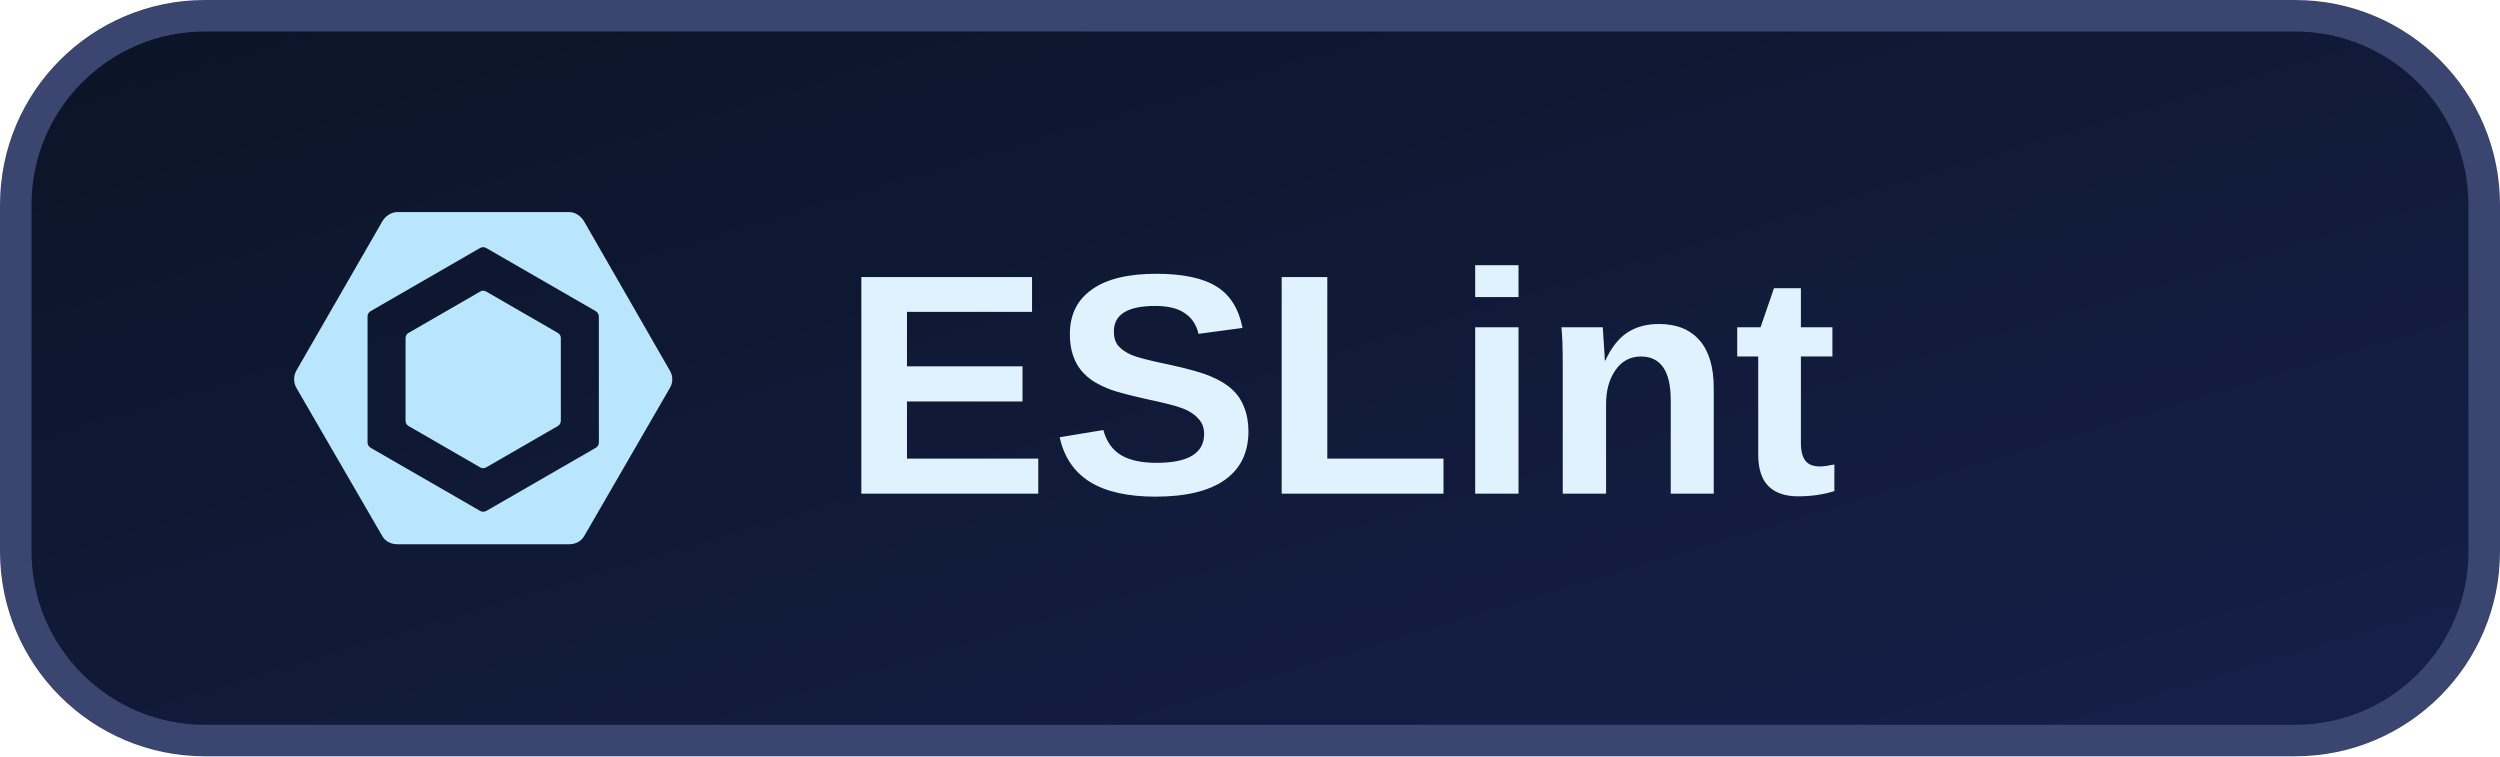
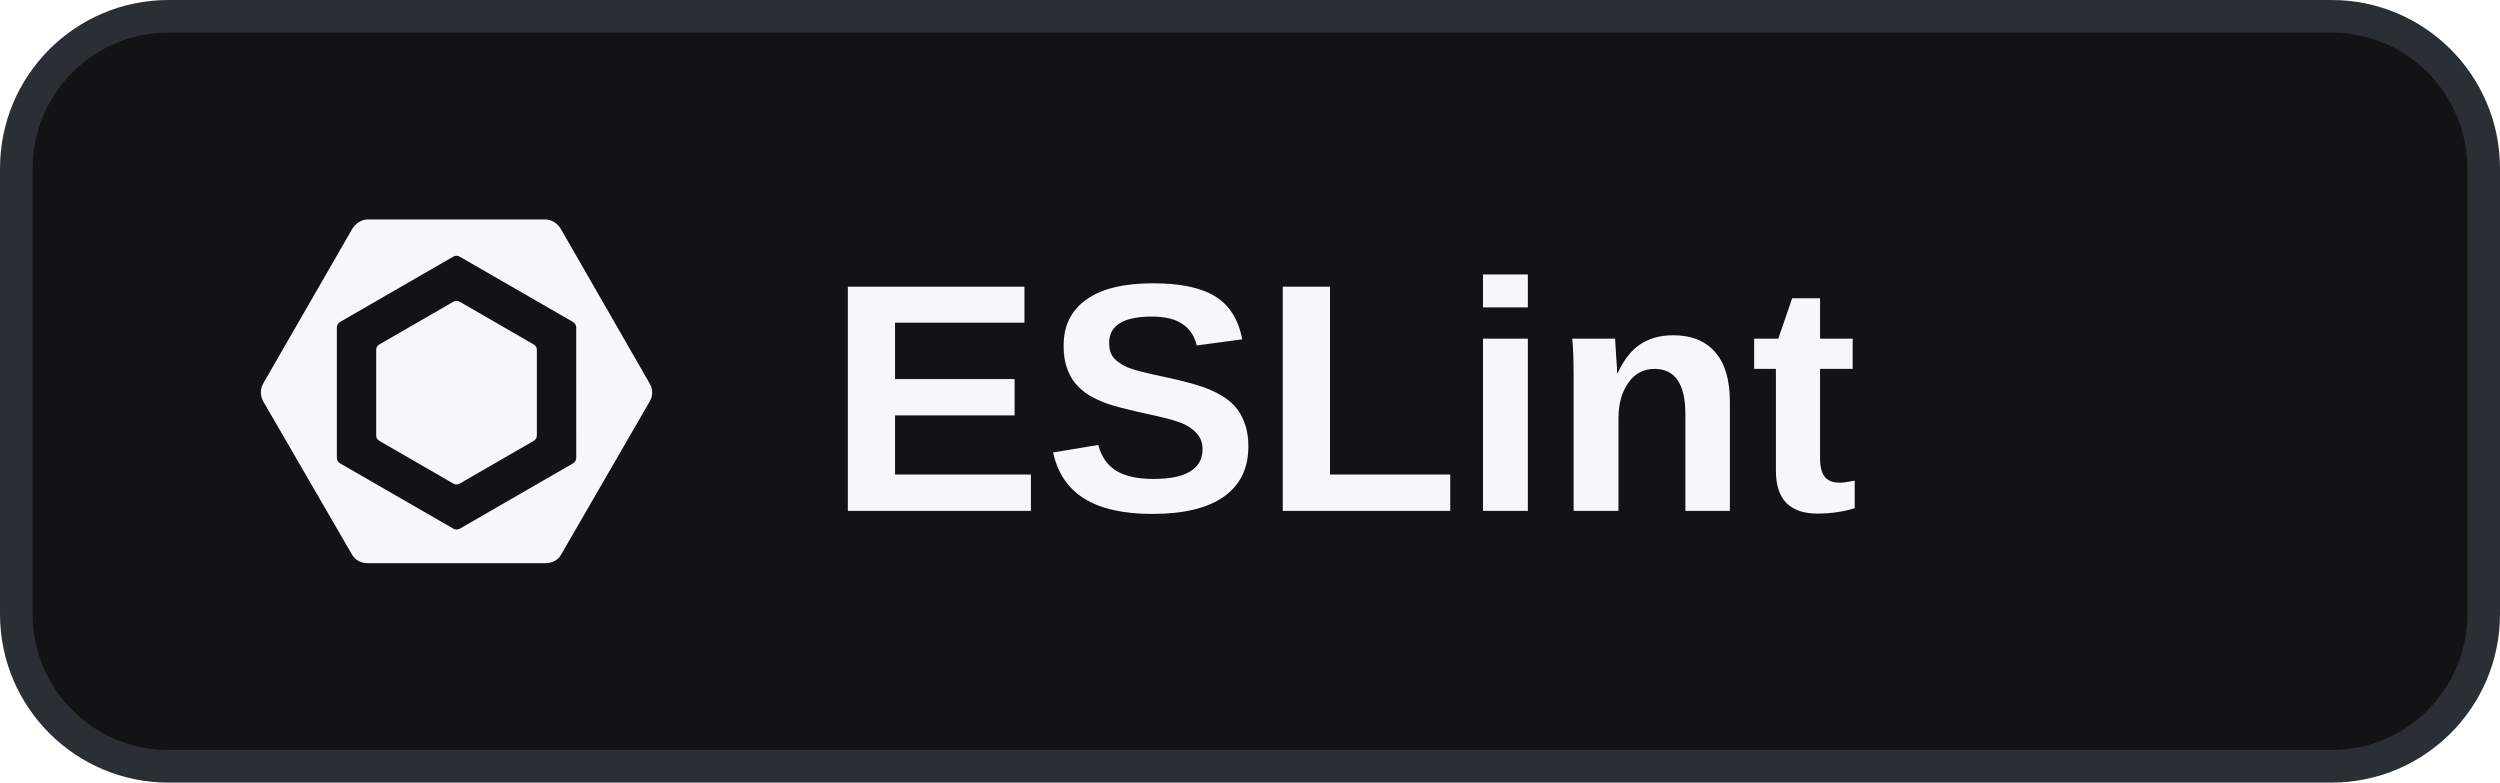
- <svg xmlns="http://www.w3.org/2000/svg" viewBox="0 0 119 36" width="119" height="36" role="img" aria-label="ESLint">
-   <defs>
-     <linearGradient id="b" x1="0" y1="0" x2="1" y2="1">
-       <stop offset="0" stop-color="#0B1426" />
-       <stop offset="1" stop-color="#16204A" />
-     </linearGradient>
-   </defs>
-   <rect x=".75" y=".75" width="117.5" height="34.5" rx="9" fill="url(#b)" stroke="#3A4670" stroke-width="1.5" />
-   <g transform="translate(0,-4)">
-     <g transform="translate(14,13.0) scale(0.75)">
-       <path d="M7.257 9.132L11.816 6.5a.369.369 0 0 1 .368 0l4.559 2.632a.369.369 0 0 1 .184.32v5.263a.37.37 0 0 1-.184.319l-4.559 2.632a.369.369 0 0 1-.368 0l-4.559-2.632a.369.369 0 0 1-.184-.32V9.452a.37.37 0 0 1 .184-.32M23.852 11.53l-5.446-9.475c-.198-.343-.564-.596-.96-.596H6.555c-.396 0-.762.253-.96.596L.149 11.509a1.127 1.127 0 0 0 0 1.117l5.447 9.398c.197.342.563.517.959.517h10.893c.395 0 .76-.17.959-.512l5.446-9.413a1.069 1.069 0 0 0 0-1.086m-4.51 4.556a.4.4 0 0 1-.204.338L12.2 20.426a.395.395 0 0 1-.392 0l-6.943-4.002a.4.4 0 0 1-.205-.338V8.08c0-.14.083-.269.204-.338L11.8 3.74c.12-.07.272-.07.392 0l6.943 4.003a.4.4 0 0 1 .206.338z" fill="#BAE6FD" />
-     </g>
+ <svg xmlns="http://www.w3.org/2000/svg" viewBox="0 0 115 36" width="115" height="36" role="img" aria-label="ESLint">
+   <rect x=".75" y=".75" width="113.5" height="34.5" rx="7" fill="#111315" stroke="#2A2F36" stroke-width="1.5" />
+   <g transform="translate(12,9.0) scale(0.75)">
+     <path d="M7.257 9.132L11.816 6.5a.369.369 0 0 1 .368 0l4.559 2.632a.369.369 0 0 1 .184.32v5.263a.37.37 0 0 1-.184.319l-4.559 2.632a.369.369 0 0 1-.368 0l-4.559-2.632a.369.369 0 0 1-.184-.32V9.452a.37.37 0 0 1 .184-.32M23.852 11.53l-5.446-9.475c-.198-.343-.564-.596-.96-.596H6.555c-.396 0-.762.253-.96.596L.149 11.509a1.127 1.127 0 0 0 0 1.117l5.447 9.398c.197.342.563.517.959.517h10.893c.395 0 .76-.17.959-.512l5.446-9.413a1.069 1.069 0 0 0 0-1.086m-4.51 4.556a.4.4 0 0 1-.204.338L12.2 20.426a.395.395 0 0 1-.392 0l-6.943-4.002a.4.4 0 0 1-.205-.338V8.08c0-.14.083-.269.204-.338L11.8 3.74c.12-.07.272-.07.392 0l6.943 4.003a.4.4 0 0 1 .206.338z" fill="#F5F7F8" />
  </g>
-   <text x="40" y="23.5" font-family="'Segoe UI',system-ui,-apple-system,'Helvetica Neue',Arial,sans-serif" font-size="15" font-weight="600" fill="#E0F2FE">ESLint</text>
+   <text x="38" y="23.5" font-family="'Segoe UI',system-ui,-apple-system,'Helvetica Neue',Arial,sans-serif" font-size="15" font-weight="600" fill="#F5F7F8">ESLint</text>
</svg>
